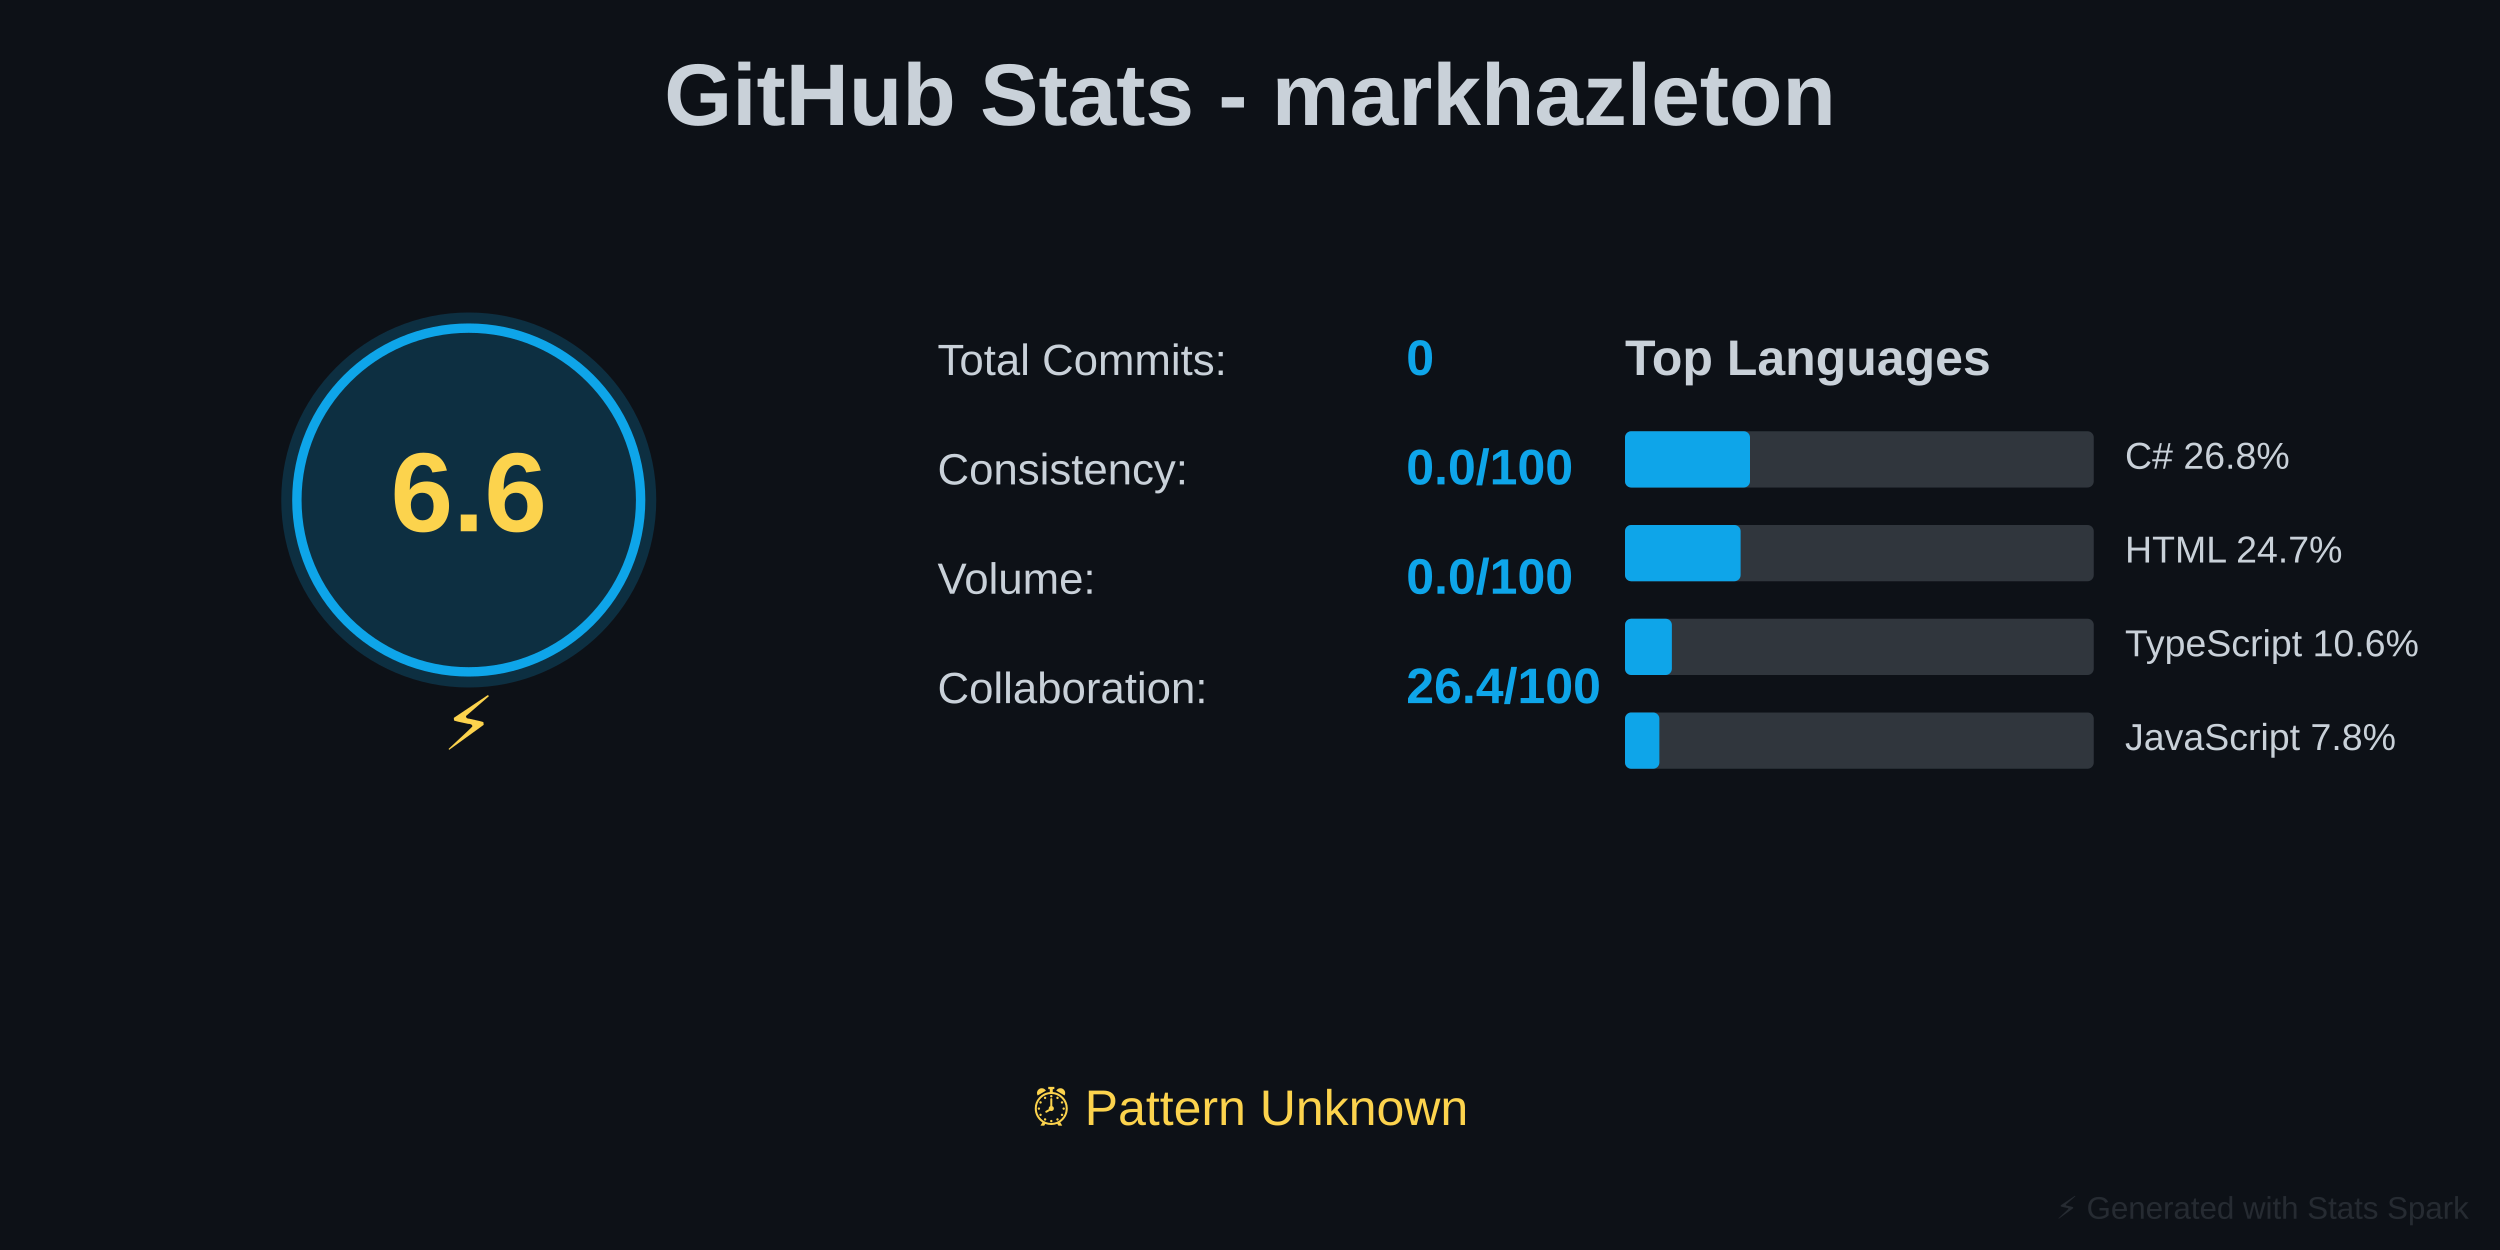
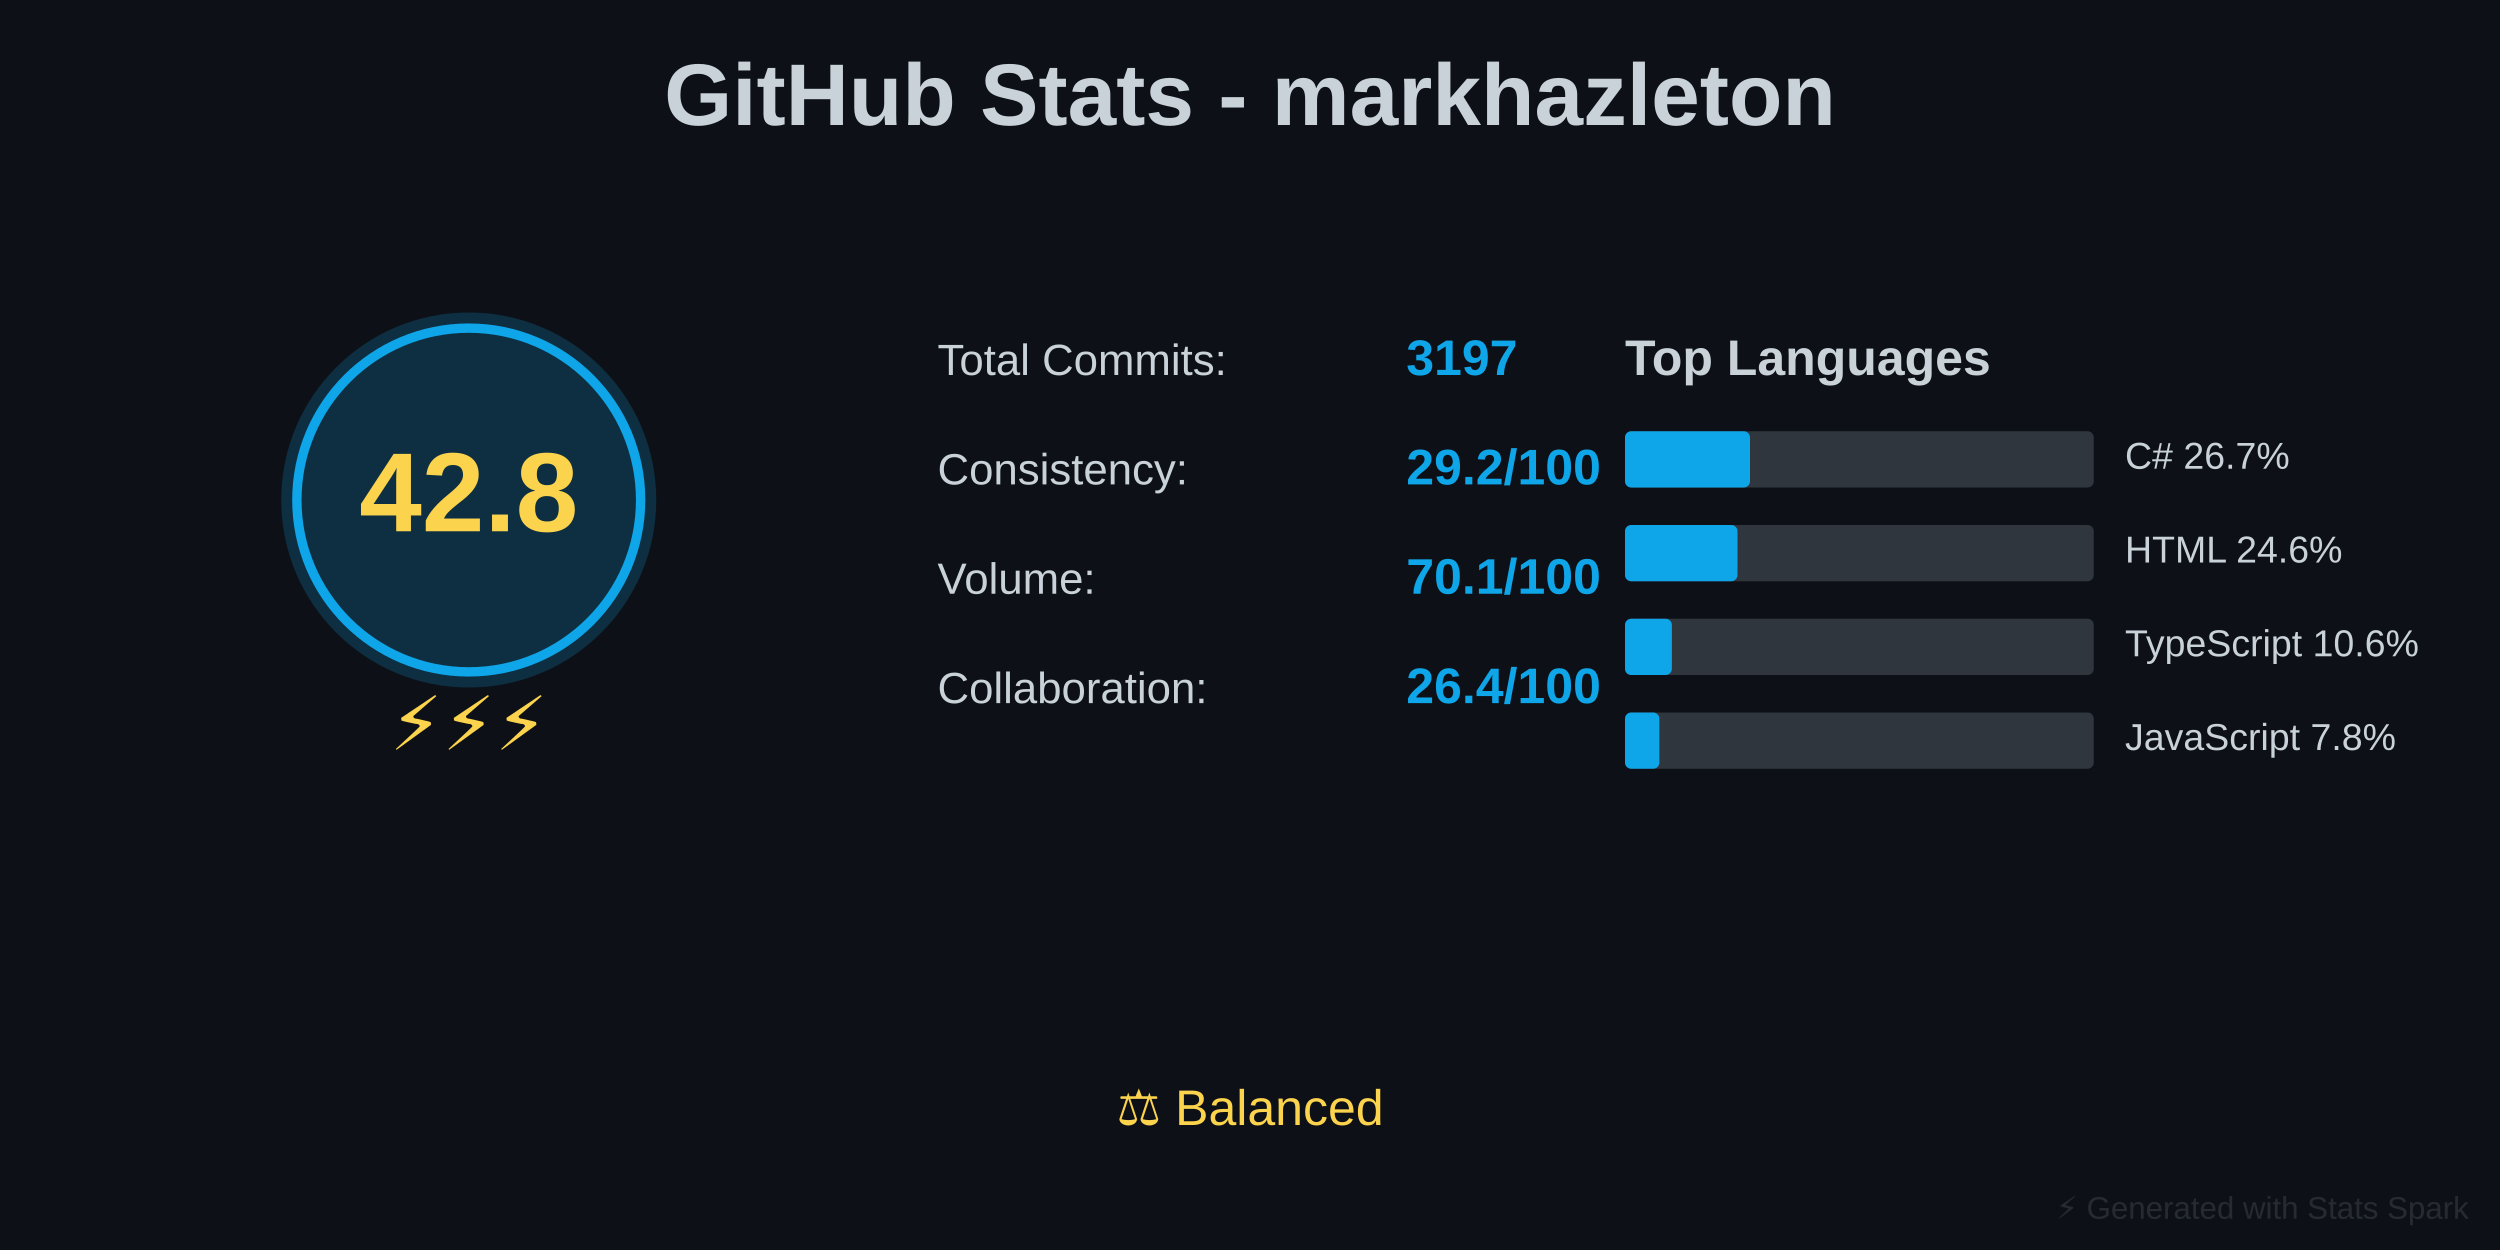
<svg xmlns="http://www.w3.org/2000/svg" baseProfile="full" height="400" version="1.1" width="800">
  <defs />
  <rect fill="#0D1117" height="400" width="800" x="0" y="0" />
  <text fill="#C9D1D9" font-family="Arial, sans-serif" font-size="28px" font-weight="bold" text-anchor="middle" x="400" y="40">GitHub Stats - markhazleton</text>
  <circle cx="150" cy="160" fill="#0EA5E9" opacity="0.2" r="60" />
  <circle cx="150" cy="160" fill="none" r="55" stroke="#0EA5E9" stroke-width="3" />
-   <text fill="#FCD34D" font-family="Arial, sans-serif" font-size="36px" font-weight="bold" text-anchor="middle" x="150" y="170">6.6</text>
-   <text fill="#FCD34D" font-family="Arial, sans-serif" font-size="24px" text-anchor="middle" x="150" y="240">⚡</text>
+   <text fill="#FCD34D" font-family="Arial, sans-serif" font-size="36px" font-weight="bold" text-anchor="middle" x="150" y="170">42.8</text>
+   <text fill="#FCD34D" font-family="Arial, sans-serif" font-size="24px" text-anchor="middle" x="150" y="240">⚡⚡⚡</text>
  <text fill="#C9D1D9" font-family="Arial, sans-serif" font-size="14px" x="300" y="120">Total Commits:</text>
-   <text fill="#0EA5E9" font-family="Arial, sans-serif" font-size="16px" font-weight="bold" x="450" y="120">0</text>
+   <text fill="#0EA5E9" font-family="Arial, sans-serif" font-size="16px" font-weight="bold" x="450" y="120">3197</text>
  <text fill="#C9D1D9" font-family="Arial, sans-serif" font-size="14px" x="300" y="155">Consistency:</text>
-   <text fill="#0EA5E9" font-family="Arial, sans-serif" font-size="16px" font-weight="bold" x="450" y="155">0.0/100</text>
+   <text fill="#0EA5E9" font-family="Arial, sans-serif" font-size="16px" font-weight="bold" x="450" y="155">29.2/100</text>
  <text fill="#C9D1D9" font-family="Arial, sans-serif" font-size="14px" x="300" y="190">Volume:</text>
-   <text fill="#0EA5E9" font-family="Arial, sans-serif" font-size="16px" font-weight="bold" x="450" y="190">0.0/100</text>
+   <text fill="#0EA5E9" font-family="Arial, sans-serif" font-size="16px" font-weight="bold" x="450" y="190">70.1/100</text>
  <text fill="#C9D1D9" font-family="Arial, sans-serif" font-size="14px" x="300" y="225">Collaboration:</text>
  <text fill="#0EA5E9" font-family="Arial, sans-serif" font-size="16px" font-weight="bold" x="450" y="225">26.4/100</text>
  <text fill="#C9D1D9" font-family="Arial, sans-serif" font-size="16px" font-weight="bold" x="520" y="120">Top Languages</text>
  <rect fill="#30363D" height="18" rx="2" width="150" x="520" y="138" />
  <rect fill="#0EA5E9" height="18" rx="2" width="40" x="520" y="138" />
-   <text fill="#C9D1D9" font-family="Arial, sans-serif" font-size="12px" x="680" y="150">C# 26.8%</text>
+   <text fill="#C9D1D9" font-family="Arial, sans-serif" font-size="12px" x="680" y="150">C# 26.7%</text>
  <rect fill="#30363D" height="18" rx="2" width="150" x="520" y="168" />
-   <rect fill="#0EA5E9" height="18" rx="2" width="37" x="520" y="168" />
-   <text fill="#C9D1D9" font-family="Arial, sans-serif" font-size="12px" x="680" y="180">HTML 24.7%</text>
+   <rect fill="#0EA5E9" height="18" rx="2" width="36" x="520" y="168" />
+   <text fill="#C9D1D9" font-family="Arial, sans-serif" font-size="12px" x="680" y="180">HTML 24.6%</text>
  <rect fill="#30363D" height="18" rx="2" width="150" x="520" y="198" />
  <rect fill="#0EA5E9" height="18" rx="2" width="15" x="520" y="198" />
  <text fill="#C9D1D9" font-family="Arial, sans-serif" font-size="12px" x="680" y="210">TypeScript 10.6%</text>
  <rect fill="#30363D" height="18" rx="2" width="150" x="520" y="228" />
  <rect fill="#0EA5E9" height="18" rx="2" width="11" x="520" y="228" />
  <text fill="#C9D1D9" font-family="Arial, sans-serif" font-size="12px" x="680" y="240">JavaScript 7.8%</text>
-   <text fill="#FCD34D" font-family="Arial, sans-serif" font-size="16px" text-anchor="middle" x="400" y="360">⏰ Pattern Unknown</text>
+   <text fill="#FCD34D" font-family="Arial, sans-serif" font-size="16px" text-anchor="middle" x="400" y="360">⚖️ Balanced</text>
  <text fill="#30363D" font-family="Arial, sans-serif" font-size="10px" opacity="0.7" text-anchor="end" x="790" y="390">⚡ Generated with Stats Spark</text>
</svg>
